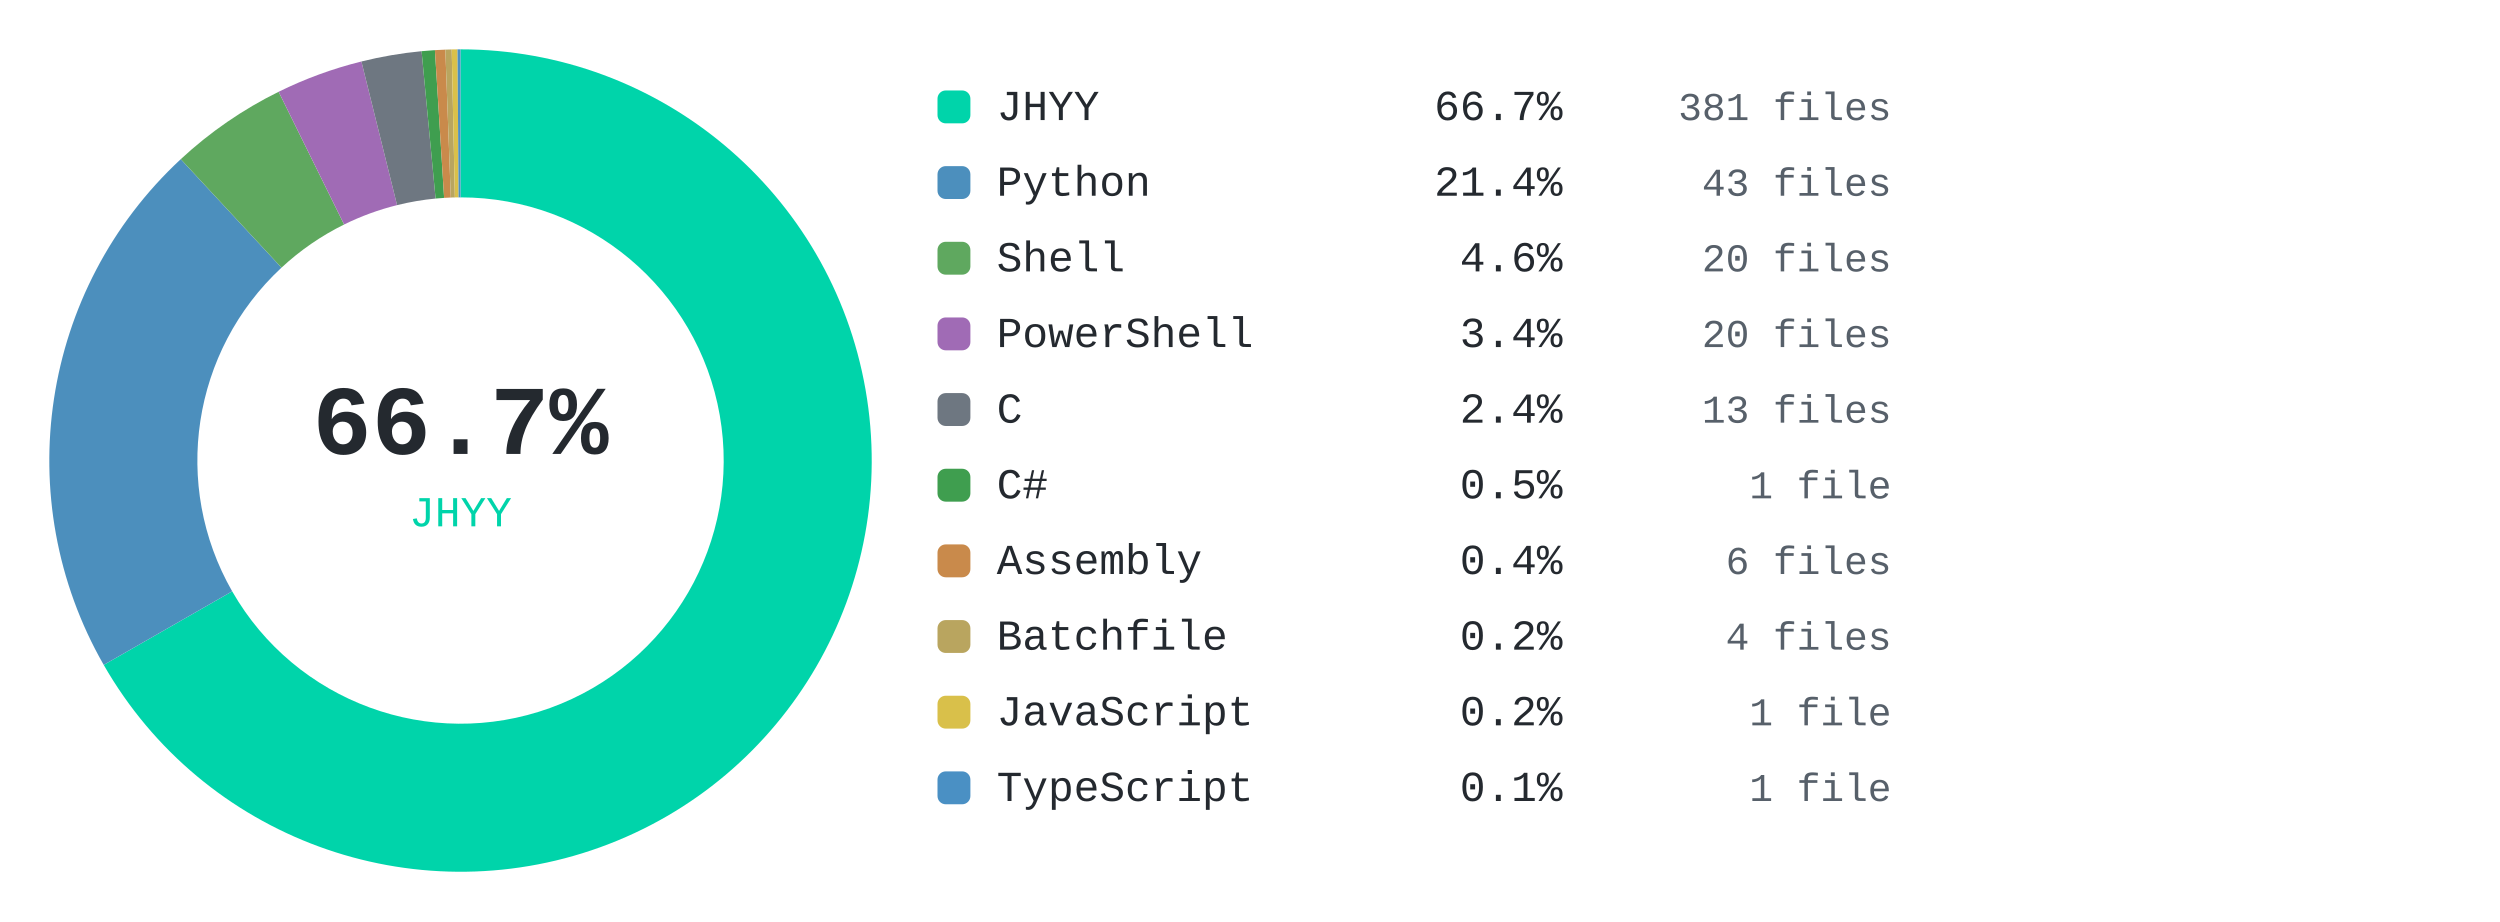
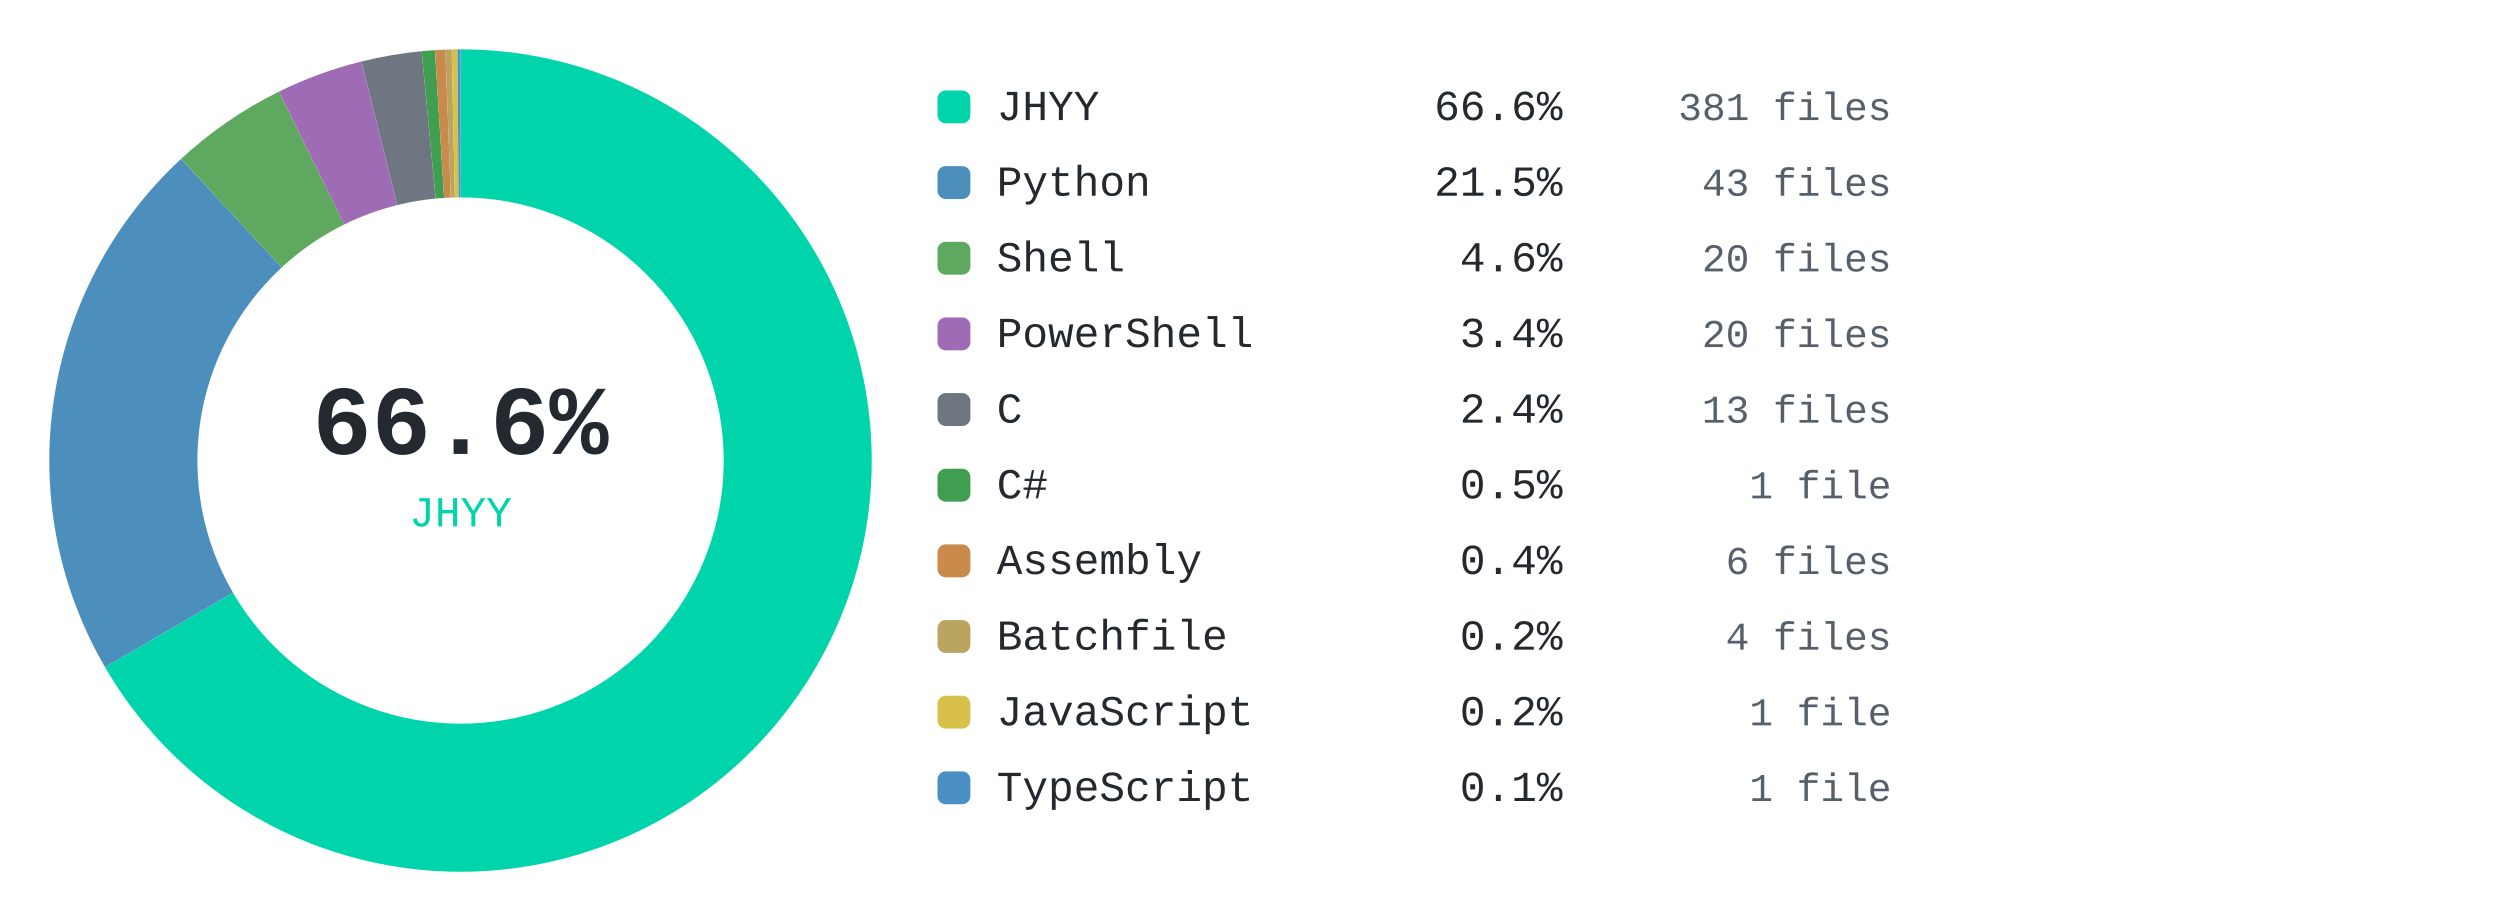
<svg xmlns="http://www.w3.org/2000/svg" width="760" height="280" viewBox="0 0 760 280" role="img" aria-label="Language composition by code lines">
-   <path d="M 140.00 15.00 A 125.0 125.0 0 1 1 31.53 202.13 L 70.58 179.76 A 80.0 80.0 0 1 0 140.00 60.00 Z" fill="#00d4aa" />
-   <path d="M 31.53 202.13 A 125.0 125.0 0 0 1 54.95 48.39 L 85.57 81.37 A 80.0 80.0 0 0 0 70.58 179.76 Z" fill="#4c8fbd" />
-   <path d="M 54.95 48.39 A 125.0 125.0 0 0 1 84.70 27.90 L 104.61 68.25 A 80.0 80.0 0 0 0 85.57 81.37 Z" fill="#5fa85f" />
-   <path d="M 84.70 27.90 A 125.0 125.0 0 0 1 109.87 18.69 L 120.71 62.36 A 80.0 80.0 0 0 0 104.61 68.25 Z" fill="#a06bb5" />
-   <path d="M 109.87 18.69 A 125.0 125.0 0 0 1 128.16 15.56 L 132.42 60.36 A 80.0 80.0 0 0 0 120.71 62.36 Z" fill="#6e7781" />
-   <path d="M 128.16 15.56 A 125.0 125.0 0 0 1 132.21 15.24 L 135.01 60.16 A 80.0 80.0 0 0 0 132.42 60.36 Z" fill="#3f9e4f" />
-   <path d="M 132.21 15.24 A 125.0 125.0 0 0 1 135.38 15.09 L 137.04 60.05 A 80.0 80.0 0 0 0 135.01 60.16 Z" fill="#c98a4b" />
-   <path d="M 135.38 15.09 A 125.0 125.0 0 0 1 137.32 15.03 L 138.28 60.02 A 80.0 80.0 0 0 0 137.04 60.05 Z" fill="#b9a55f" />
+   <path d="M 140.00 15.00 A 125.0 125.0 0 1 1 31.91 202.79 L 70.83 180.18 A 80.0 80.0 0 1 0 140.00 60.00 Z" fill="#00d4aa" />
+   <path d="M 31.91 202.79 A 125.0 125.0 0 0 1 55.05 48.30 L 85.63 81.31 A 80.0 80.0 0 0 0 70.83 180.18 Z" fill="#4c8fbd" />
+   <path d="M 55.05 48.30 A 125.0 125.0 0 0 1 84.78 27.86 L 104.66 68.23 A 80.0 80.0 0 0 0 85.63 81.31 Z" fill="#5fa85f" />
+   <path d="M 84.78 27.86 A 125.0 125.0 0 0 1 109.91 18.68 L 120.74 62.35 A 80.0 80.0 0 0 0 104.66 68.23 Z" fill="#a06bb5" />
+   <path d="M 109.91 18.68 A 125.0 125.0 0 0 1 128.18 15.56 L 132.44 60.36 A 80.0 80.0 0 0 0 120.74 62.35 Z" fill="#6e7781" />
+   <path d="M 128.18 15.56 A 125.0 125.0 0 0 1 132.22 15.24 L 135.02 60.16 A 80.0 80.0 0 0 0 132.44 60.36 Z" fill="#3f9e4f" />
+   <path d="M 132.22 15.24 A 125.0 125.0 0 0 1 135.39 15.09 L 137.05 60.05 A 80.0 80.0 0 0 0 135.02 60.16 Z" fill="#c98a4b" />
+   <path d="M 135.39 15.09 A 125.0 125.0 0 0 1 137.32 15.03 L 138.28 60.02 A 80.0 80.0 0 0 0 137.05 60.05 Z" fill="#b9a55f" />
  <path d="M 137.32 15.03 A 125.0 125.0 0 0 1 139.08 15.00 L 139.41 60.00 A 80.0 80.0 0 0 0 138.28 60.02 Z" fill="#d9c04a" />
  <path d="M 139.08 15.00 A 125.0 125.0 0 0 1 140.00 15.00 L 140.00 60.00 A 80.0 80.0 0 0 0 139.41 60.00 Z" fill="#4a90c4" />
-   <text x="140.0" y="138.0" font-family="SFMono-Regular,Consolas,Liberation Mono,monospace" font-size="30" font-weight="700" fill="#24292f" text-anchor="middle">66.7%</text>
+   <text x="140.0" y="138.0" font-family="SFMono-Regular,Consolas,Liberation Mono,monospace" font-size="30" font-weight="700" fill="#24292f" text-anchor="middle">66.6%</text>
  <text x="140.0" y="160.0" font-family="SFMono-Regular,Consolas,Liberation Mono,monospace" font-size="13" fill="#00d4aa" text-anchor="middle">JHYY</text>
  <rect x="285" y="27.5" width="10" height="10" rx="2.5" fill="#00d4aa" />
  <text x="303" y="36.5" font-family="SFMono-Regular,Consolas,Liberation Mono,monospace" font-size="13" fill="#24292f">JHYY</text>
-   <text x="475" y="36.5" font-family="SFMono-Regular,Consolas,Liberation Mono,monospace" font-size="13" fill="#24292f" text-anchor="end">66.7%</text>
+   <text x="475" y="36.5" font-family="SFMono-Regular,Consolas,Liberation Mono,monospace" font-size="13" fill="#24292f" text-anchor="end">66.6%</text>
  <text x="575" y="36.5" font-family="SFMono-Regular,Consolas,Liberation Mono,monospace" font-size="12" fill="#57606a" text-anchor="end">381 files</text>
  <rect x="285" y="50.5" width="10" height="10" rx="2.5" fill="#4c8fbd" />
  <text x="303" y="59.5" font-family="SFMono-Regular,Consolas,Liberation Mono,monospace" font-size="13" fill="#24292f">Python</text>
-   <text x="475" y="59.5" font-family="SFMono-Regular,Consolas,Liberation Mono,monospace" font-size="13" fill="#24292f" text-anchor="end">21.4%</text>
+   <text x="475" y="59.5" font-family="SFMono-Regular,Consolas,Liberation Mono,monospace" font-size="13" fill="#24292f" text-anchor="end">21.5%</text>
  <text x="575" y="59.5" font-family="SFMono-Regular,Consolas,Liberation Mono,monospace" font-size="12" fill="#57606a" text-anchor="end">43 files</text>
  <rect x="285" y="73.5" width="10" height="10" rx="2.5" fill="#5fa85f" />
  <text x="303" y="82.5" font-family="SFMono-Regular,Consolas,Liberation Mono,monospace" font-size="13" fill="#24292f">Shell</text>
  <text x="475" y="82.5" font-family="SFMono-Regular,Consolas,Liberation Mono,monospace" font-size="13" fill="#24292f" text-anchor="end">4.6%</text>
  <text x="575" y="82.5" font-family="SFMono-Regular,Consolas,Liberation Mono,monospace" font-size="12" fill="#57606a" text-anchor="end">20 files</text>
  <rect x="285" y="96.5" width="10" height="10" rx="2.5" fill="#a06bb5" />
  <text x="303" y="105.5" font-family="SFMono-Regular,Consolas,Liberation Mono,monospace" font-size="13" fill="#24292f">PowerShell</text>
  <text x="475" y="105.5" font-family="SFMono-Regular,Consolas,Liberation Mono,monospace" font-size="13" fill="#24292f" text-anchor="end">3.4%</text>
  <text x="575" y="105.5" font-family="SFMono-Regular,Consolas,Liberation Mono,monospace" font-size="12" fill="#57606a" text-anchor="end">20 files</text>
  <rect x="285" y="119.5" width="10" height="10" rx="2.5" fill="#6e7781" />
  <text x="303" y="128.5" font-family="SFMono-Regular,Consolas,Liberation Mono,monospace" font-size="13" fill="#24292f">C</text>
  <text x="475" y="128.5" font-family="SFMono-Regular,Consolas,Liberation Mono,monospace" font-size="13" fill="#24292f" text-anchor="end">2.4%</text>
  <text x="575" y="128.5" font-family="SFMono-Regular,Consolas,Liberation Mono,monospace" font-size="12" fill="#57606a" text-anchor="end">13 files</text>
  <rect x="285" y="142.5" width="10" height="10" rx="2.5" fill="#3f9e4f" />
  <text x="303" y="151.5" font-family="SFMono-Regular,Consolas,Liberation Mono,monospace" font-size="13" fill="#24292f">C#</text>
  <text x="475" y="151.5" font-family="SFMono-Regular,Consolas,Liberation Mono,monospace" font-size="13" fill="#24292f" text-anchor="end">0.5%</text>
  <text x="575" y="151.5" font-family="SFMono-Regular,Consolas,Liberation Mono,monospace" font-size="12" fill="#57606a" text-anchor="end">1 file</text>
  <rect x="285" y="165.5" width="10" height="10" rx="2.5" fill="#c98a4b" />
  <text x="303" y="174.5" font-family="SFMono-Regular,Consolas,Liberation Mono,monospace" font-size="13" fill="#24292f">Assembly</text>
  <text x="475" y="174.5" font-family="SFMono-Regular,Consolas,Liberation Mono,monospace" font-size="13" fill="#24292f" text-anchor="end">0.4%</text>
  <text x="575" y="174.5" font-family="SFMono-Regular,Consolas,Liberation Mono,monospace" font-size="12" fill="#57606a" text-anchor="end">6 files</text>
  <rect x="285" y="188.5" width="10" height="10" rx="2.5" fill="#b9a55f" />
  <text x="303" y="197.5" font-family="SFMono-Regular,Consolas,Liberation Mono,monospace" font-size="13" fill="#24292f">Batchfile</text>
  <text x="475" y="197.5" font-family="SFMono-Regular,Consolas,Liberation Mono,monospace" font-size="13" fill="#24292f" text-anchor="end">0.2%</text>
  <text x="575" y="197.5" font-family="SFMono-Regular,Consolas,Liberation Mono,monospace" font-size="12" fill="#57606a" text-anchor="end">4 files</text>
  <rect x="285" y="211.5" width="10" height="10" rx="2.5" fill="#d9c04a" />
  <text x="303" y="220.5" font-family="SFMono-Regular,Consolas,Liberation Mono,monospace" font-size="13" fill="#24292f">JavaScript</text>
  <text x="475" y="220.5" font-family="SFMono-Regular,Consolas,Liberation Mono,monospace" font-size="13" fill="#24292f" text-anchor="end">0.2%</text>
  <text x="575" y="220.5" font-family="SFMono-Regular,Consolas,Liberation Mono,monospace" font-size="12" fill="#57606a" text-anchor="end">1 file</text>
  <rect x="285" y="234.5" width="10" height="10" rx="2.5" fill="#4a90c4" />
  <text x="303" y="243.5" font-family="SFMono-Regular,Consolas,Liberation Mono,monospace" font-size="13" fill="#24292f">TypeScript</text>
  <text x="475" y="243.5" font-family="SFMono-Regular,Consolas,Liberation Mono,monospace" font-size="13" fill="#24292f" text-anchor="end">0.1%</text>
  <text x="575" y="243.5" font-family="SFMono-Regular,Consolas,Liberation Mono,monospace" font-size="12" fill="#57606a" text-anchor="end">1 file</text>
</svg>
